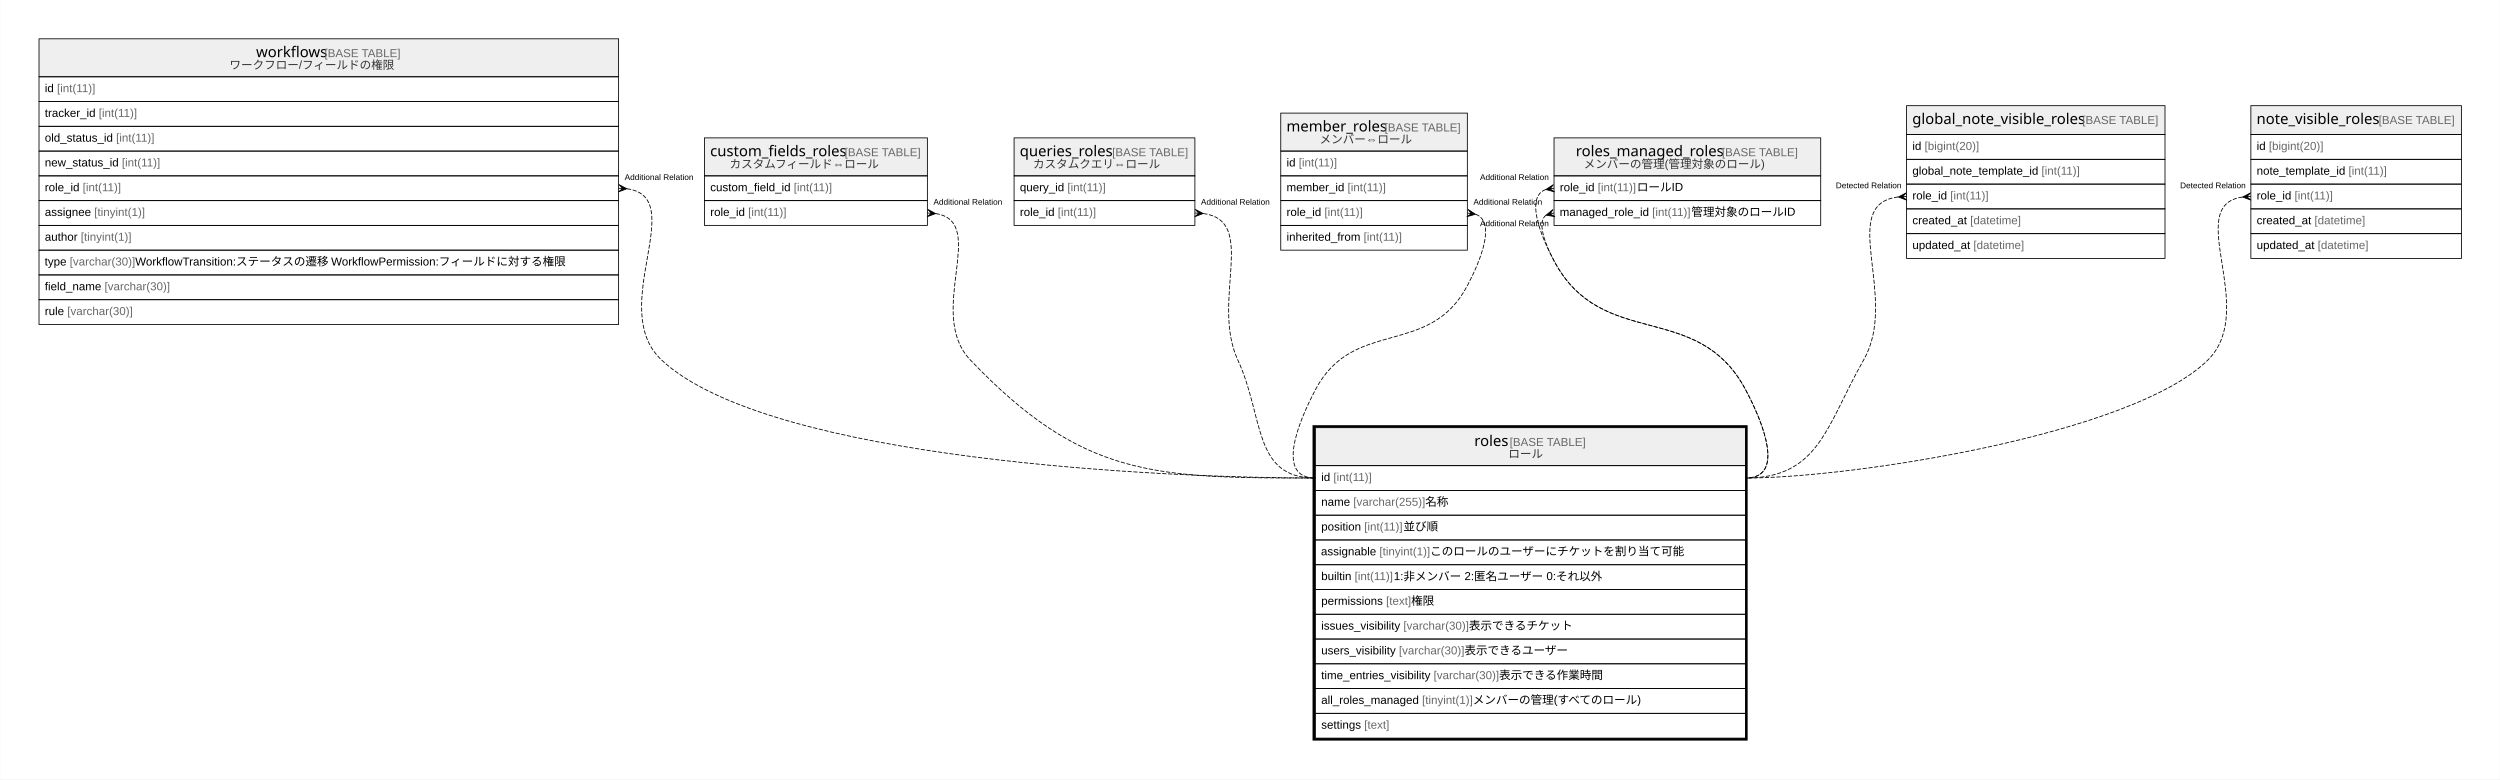
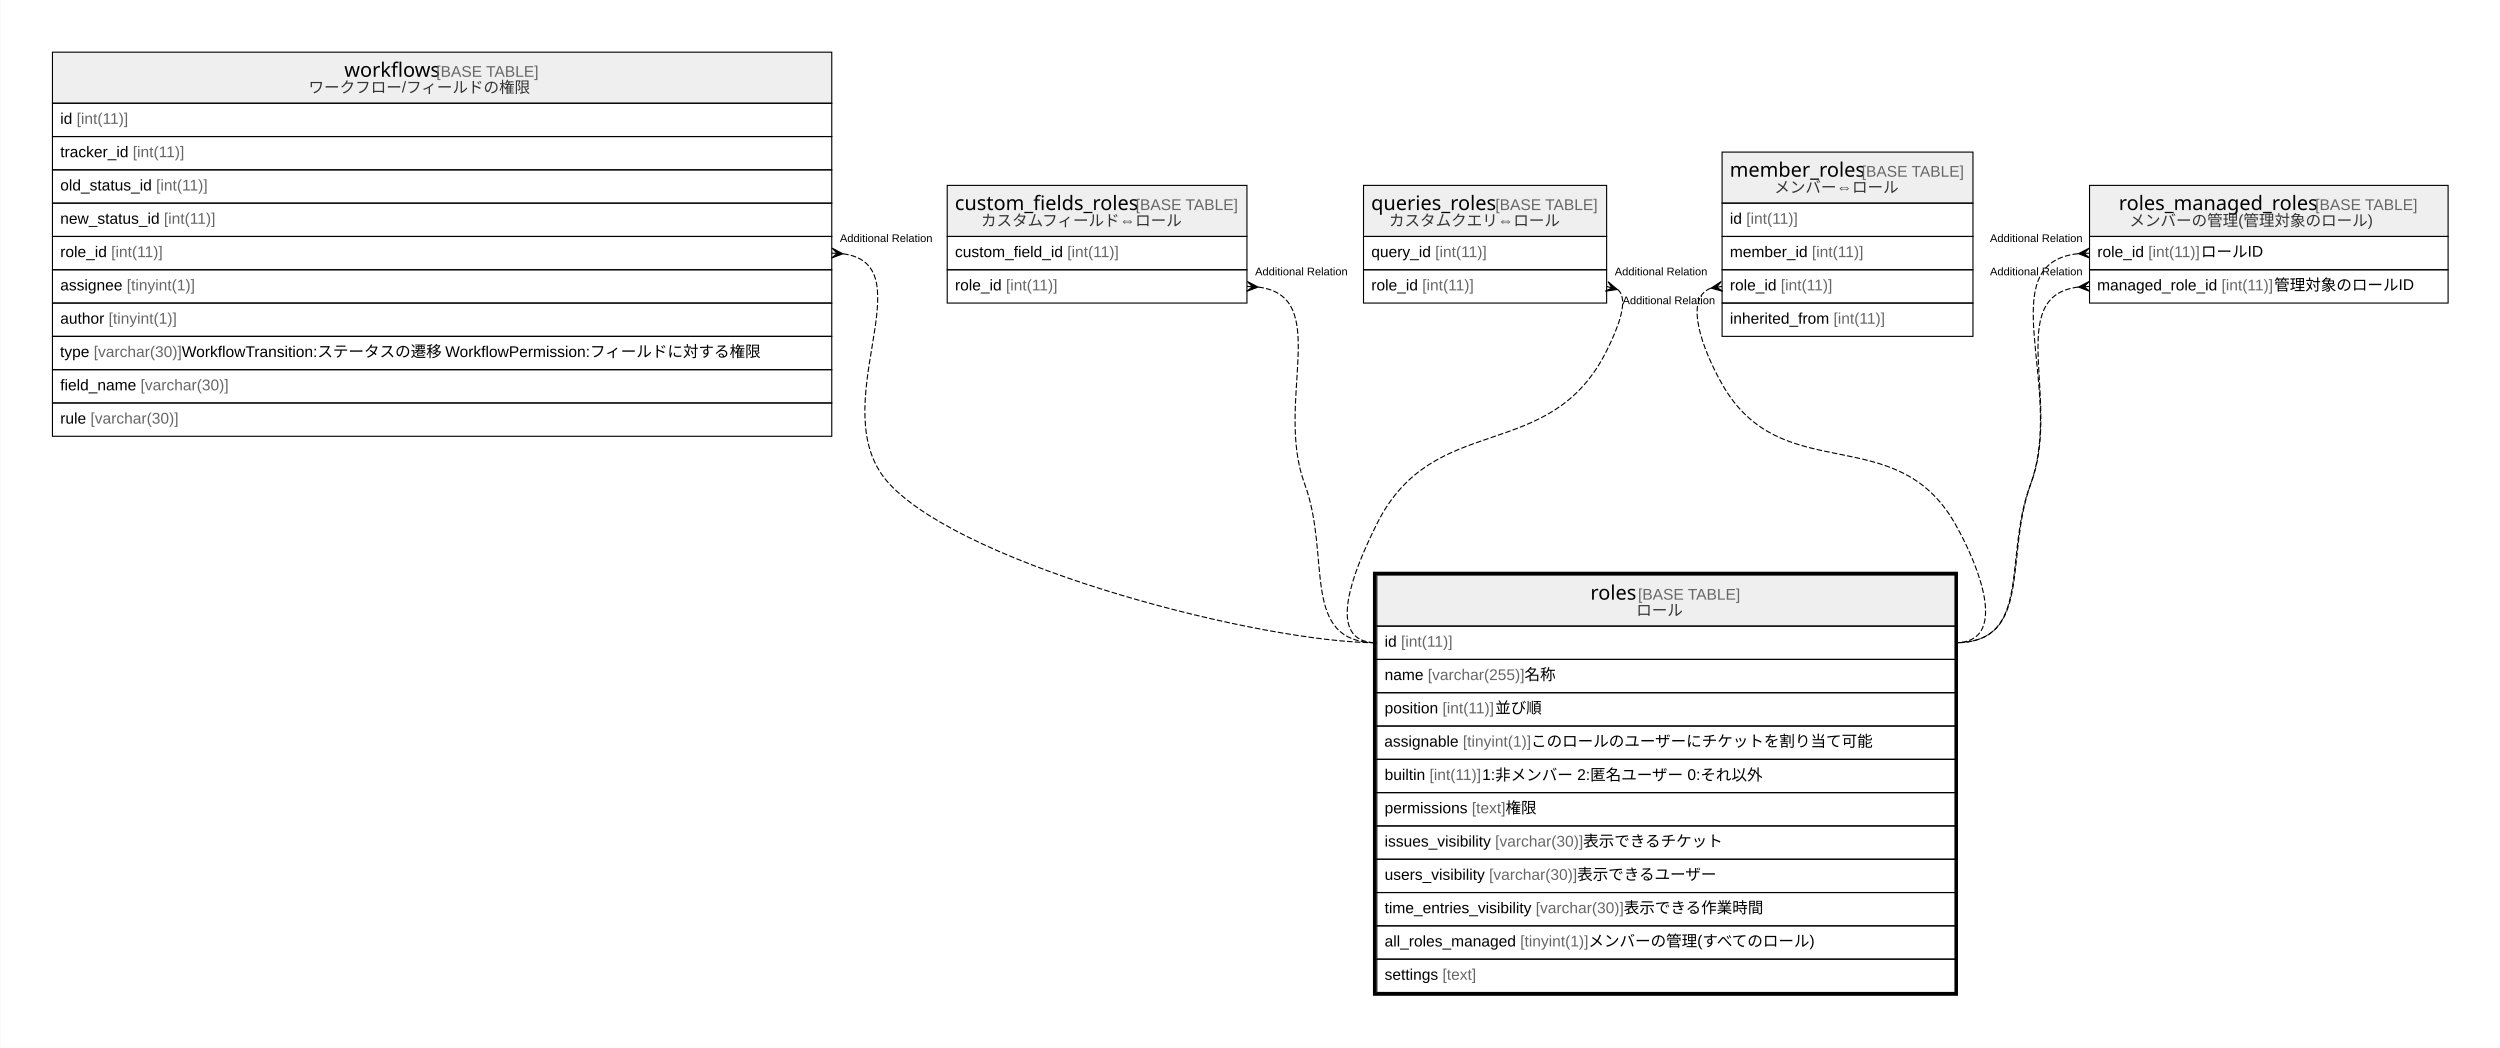
- <svg xmlns="http://www.w3.org/2000/svg" width="3028pt" height="944pt" viewBox="0.00 0.00 3027.50 944.00">
+ <svg xmlns="http://www.w3.org/2000/svg" width="2252pt" height="944pt" viewBox="0.00 0.00 2251.50 944.00">
  <g id="graph0" class="graph" transform="scale(1 1) rotate(0) translate(4 940)">
-     <polygon fill="#ffffff" stroke="transparent" points="-4,4 -4,-940 3023.5,-940 3023.5,4 -4,4" />
+     <polygon fill="#ffffff" stroke="transparent" points="-4,4 -4,-940 2247.5,-940 2247.5,4 -4,4" />
    <g id="node1" class="node">
-       <polygon fill="#efefef" stroke="transparent" points="1589,-376 1589,-422 2110,-422 2110,-376 1589,-376" />
-       <polygon fill="none" stroke="#000000" points="1589,-376 1589,-422 2110,-422 2110,-376 1589,-376" />
-       <text text-anchor="start" x="1781.374" y="-399.8" font-family="Arial Bold" font-size="18.00" fill="#000000">roles</text>
-       <text text-anchor="start" x="1820.372" y="-399.8" font-family="Arial" font-size="14.00" fill="#000000"> </text>
-       <text text-anchor="start" x="1824.263" y="-399.8" font-family="Arial" font-size="14.00" fill="#666666">[BASE TABLE]</text>
-       <text text-anchor="start" x="1822.675" y="-385.4" font-family="Arial" font-size="14.00" fill="#333333">ロール</text>
-       <polygon fill="none" stroke="#000000" points="1589,-346 1589,-376 2110,-376 2110,-346 1589,-346" />
-       <text text-anchor="start" x="1596" y="-357.4" font-family="Arial" font-size="14.00" fill="#000000">id </text>
-       <text text-anchor="start" x="1610.78" y="-357.4" font-family="Arial" font-size="14.00" fill="#666666">[int(11)]</text>
-       <polygon fill="none" stroke="#000000" points="1589,-316 1589,-346 2110,-346 2110,-316 1589,-316" />
-       <text text-anchor="start" x="1596" y="-327.4" font-family="Arial" font-size="14.00" fill="#000000">name </text>
-       <text text-anchor="start" x="1634.899" y="-327.4" font-family="Arial" font-size="14.00" fill="#666666">[varchar(255)]</text>
-       <text text-anchor="start" x="1722.018" y="-327.4" font-family="Arial" font-size="14.00" fill="#000000"> 名称</text>
-       <polygon fill="none" stroke="#000000" points="1589,-286 1589,-316 2110,-316 2110,-286 1589,-286" />
-       <text text-anchor="start" x="1596" y="-297.4" font-family="Arial" font-size="14.00" fill="#000000">position </text>
-       <text text-anchor="start" x="1648.125" y="-297.4" font-family="Arial" font-size="14.00" fill="#666666">[int(11)]</text>
-       <text text-anchor="start" x="1695.572" y="-297.4" font-family="Arial" font-size="14.00" fill="#000000"> 並び順</text>
-       <polygon fill="none" stroke="#000000" points="1589,-256 1589,-286 2110,-286 2110,-256 1589,-256" />
-       <text text-anchor="start" x="1595.693" y="-267.4" font-family="Arial" font-size="14.00" fill="#000000">assignable </text>
-       <text text-anchor="start" x="1666.493" y="-267.4" font-family="Arial" font-size="14.00" fill="#666666">[tinyint(1)]</text>
-       <text text-anchor="start" x="1727.937" y="-267.4" font-family="Arial" font-size="14.00" fill="#000000"> このロールのユーザーにチケットを割り当て可能</text>
-       <polygon fill="none" stroke="#000000" points="1589,-226 1589,-256 2110,-256 2110,-226 1589,-226" />
-       <text text-anchor="start" x="1596" y="-237.4" font-family="Arial" font-size="14.00" fill="#000000">builtin </text>
-       <text text-anchor="start" x="1636.449" y="-237.4" font-family="Arial" font-size="14.00" fill="#666666">[int(11)]</text>
-       <text text-anchor="start" x="1683.896" y="-237.4" font-family="Arial" font-size="14.00" fill="#000000"> 1:非メンバー 2:匿名ユーザー 0:それ以外 </text>
-       <polygon fill="none" stroke="#000000" points="1589,-196 1589,-226 2110,-226 2110,-196 1589,-196" />
-       <text text-anchor="start" x="1596" y="-207.4" font-family="Arial" font-size="14.00" fill="#000000">permissions </text>
-       <text text-anchor="start" x="1674.555" y="-207.4" font-family="Arial" font-size="14.00" fill="#666666">[text]</text>
-       <text text-anchor="start" x="1704.9" y="-207.4" font-family="Arial" font-size="14.00" fill="#000000"> 権限</text>
-       <polygon fill="none" stroke="#000000" points="1589,-166 1589,-196 2110,-196 2110,-166 1589,-166" />
-       <text text-anchor="start" x="1596" y="-177.4" font-family="Arial" font-size="14.00" fill="#000000">issues_visibility </text>
-       <text text-anchor="start" x="1695.551" y="-177.4" font-family="Arial" font-size="14.00" fill="#666666">[varchar(30)]</text>
-       <text text-anchor="start" x="1774.888" y="-177.4" font-family="Arial" font-size="14.00" fill="#000000"> 表示できるチケット</text>
-       <polygon fill="none" stroke="#000000" points="1589,-136 1589,-166 2110,-166 2110,-136 1589,-136" />
-       <text text-anchor="start" x="1596" y="-147.4" font-family="Arial" font-size="14.00" fill="#000000">users_visibility </text>
-       <text text-anchor="start" x="1690.105" y="-147.4" font-family="Arial" font-size="14.00" fill="#666666">[varchar(30)]</text>
-       <text text-anchor="start" x="1769.442" y="-147.4" font-family="Arial" font-size="14.00" fill="#000000"> 表示できるユーザー</text>
-       <polygon fill="none" stroke="#000000" points="1589,-106 1589,-136 2110,-136 2110,-106 1589,-106" />
-       <text text-anchor="start" x="1596" y="-117.4" font-family="Arial" font-size="14.00" fill="#000000">time_entries_visibility </text>
-       <text text-anchor="start" x="1732.108" y="-117.4" font-family="Arial" font-size="14.00" fill="#666666">[varchar(30)]</text>
-       <text text-anchor="start" x="1811.445" y="-117.4" font-family="Arial" font-size="14.00" fill="#000000"> 表示できる作業時間</text>
-       <polygon fill="none" stroke="#000000" points="1589,-76 1589,-106 2110,-106 2110,-76 1589,-76" />
-       <text text-anchor="start" x="1596" y="-87.4" font-family="Arial" font-size="14.00" fill="#000000">all_roles_managed </text>
-       <text text-anchor="start" x="1718.14" y="-87.4" font-family="Arial" font-size="14.00" fill="#666666">[tinyint(1)]</text>
-       <text text-anchor="start" x="1779.585" y="-87.4" font-family="Arial" font-size="14.00" fill="#000000"> メンバーの管理(すべてのロール)</text>
-       <polygon fill="none" stroke="#000000" points="1589,-46 1589,-76 2110,-76 2110,-46 1589,-46" />
-       <text text-anchor="start" x="1596" y="-57.4" font-family="Arial" font-size="14.00" fill="#000000">settings </text>
-       <text text-anchor="start" x="1648.126" y="-57.4" font-family="Arial" font-size="14.00" fill="#666666">[text]</text>
-       <polygon fill="none" stroke="#000000" stroke-width="3" points="1587,-44.5 1587,-423.5 2111,-423.5 2111,-44.5 1587,-44.5" />
+       <polygon fill="#efefef" stroke="transparent" points="1236,-376 1236,-422 1757,-422 1757,-376 1236,-376" />
+       <polygon fill="none" stroke="#000000" points="1236,-376 1236,-422 1757,-422 1757,-376 1236,-376" />
+       <text text-anchor="start" x="1428.374" y="-399.8" font-family="Arial Bold" font-size="18.00" fill="#000000">roles</text>
+       <text text-anchor="start" x="1467.372" y="-399.8" font-family="Arial" font-size="14.00" fill="#000000"> </text>
+       <text text-anchor="start" x="1471.263" y="-399.8" font-family="Arial" font-size="14.00" fill="#666666">[BASE TABLE]</text>
+       <text text-anchor="start" x="1469.675" y="-385.4" font-family="Arial" font-size="14.00" fill="#333333">ロール</text>
+       <polygon fill="none" stroke="#000000" points="1236,-346 1236,-376 1757,-376 1757,-346 1236,-346" />
+       <text text-anchor="start" x="1243" y="-357.4" font-family="Arial" font-size="14.00" fill="#000000">id </text>
+       <text text-anchor="start" x="1257.78" y="-357.4" font-family="Arial" font-size="14.00" fill="#666666">[int(11)]</text>
+       <polygon fill="none" stroke="#000000" points="1236,-316 1236,-346 1757,-346 1757,-316 1236,-316" />
+       <text text-anchor="start" x="1243" y="-327.4" font-family="Arial" font-size="14.00" fill="#000000">name </text>
+       <text text-anchor="start" x="1281.899" y="-327.4" font-family="Arial" font-size="14.00" fill="#666666">[varchar(255)]</text>
+       <text text-anchor="start" x="1369.018" y="-327.4" font-family="Arial" font-size="14.00" fill="#000000"> 名称</text>
+       <polygon fill="none" stroke="#000000" points="1236,-286 1236,-316 1757,-316 1757,-286 1236,-286" />
+       <text text-anchor="start" x="1243" y="-297.4" font-family="Arial" font-size="14.00" fill="#000000">position </text>
+       <text text-anchor="start" x="1295.125" y="-297.4" font-family="Arial" font-size="14.00" fill="#666666">[int(11)]</text>
+       <text text-anchor="start" x="1342.572" y="-297.4" font-family="Arial" font-size="14.00" fill="#000000"> 並び順</text>
+       <polygon fill="none" stroke="#000000" points="1236,-256 1236,-286 1757,-286 1757,-256 1236,-256" />
+       <text text-anchor="start" x="1242.693" y="-267.4" font-family="Arial" font-size="14.00" fill="#000000">assignable </text>
+       <text text-anchor="start" x="1313.493" y="-267.4" font-family="Arial" font-size="14.00" fill="#666666">[tinyint(1)]</text>
+       <text text-anchor="start" x="1374.937" y="-267.4" font-family="Arial" font-size="14.00" fill="#000000"> このロールのユーザーにチケットを割り当て可能</text>
+       <polygon fill="none" stroke="#000000" points="1236,-226 1236,-256 1757,-256 1757,-226 1236,-226" />
+       <text text-anchor="start" x="1243" y="-237.4" font-family="Arial" font-size="14.00" fill="#000000">builtin </text>
+       <text text-anchor="start" x="1283.449" y="-237.4" font-family="Arial" font-size="14.00" fill="#666666">[int(11)]</text>
+       <text text-anchor="start" x="1330.896" y="-237.4" font-family="Arial" font-size="14.00" fill="#000000"> 1:非メンバー 2:匿名ユーザー 0:それ以外 </text>
+       <polygon fill="none" stroke="#000000" points="1236,-196 1236,-226 1757,-226 1757,-196 1236,-196" />
+       <text text-anchor="start" x="1243" y="-207.4" font-family="Arial" font-size="14.00" fill="#000000">permissions </text>
+       <text text-anchor="start" x="1321.555" y="-207.4" font-family="Arial" font-size="14.00" fill="#666666">[text]</text>
+       <text text-anchor="start" x="1351.9" y="-207.4" font-family="Arial" font-size="14.00" fill="#000000"> 権限</text>
+       <polygon fill="none" stroke="#000000" points="1236,-166 1236,-196 1757,-196 1757,-166 1236,-166" />
+       <text text-anchor="start" x="1243" y="-177.4" font-family="Arial" font-size="14.00" fill="#000000">issues_visibility </text>
+       <text text-anchor="start" x="1342.551" y="-177.4" font-family="Arial" font-size="14.00" fill="#666666">[varchar(30)]</text>
+       <text text-anchor="start" x="1421.888" y="-177.4" font-family="Arial" font-size="14.00" fill="#000000"> 表示できるチケット</text>
+       <polygon fill="none" stroke="#000000" points="1236,-136 1236,-166 1757,-166 1757,-136 1236,-136" />
+       <text text-anchor="start" x="1243" y="-147.4" font-family="Arial" font-size="14.00" fill="#000000">users_visibility </text>
+       <text text-anchor="start" x="1337.105" y="-147.4" font-family="Arial" font-size="14.00" fill="#666666">[varchar(30)]</text>
+       <text text-anchor="start" x="1416.442" y="-147.4" font-family="Arial" font-size="14.00" fill="#000000"> 表示できるユーザー</text>
+       <polygon fill="none" stroke="#000000" points="1236,-106 1236,-136 1757,-136 1757,-106 1236,-106" />
+       <text text-anchor="start" x="1243" y="-117.4" font-family="Arial" font-size="14.00" fill="#000000">time_entries_visibility </text>
+       <text text-anchor="start" x="1379.108" y="-117.4" font-family="Arial" font-size="14.00" fill="#666666">[varchar(30)]</text>
+       <text text-anchor="start" x="1458.445" y="-117.4" font-family="Arial" font-size="14.00" fill="#000000"> 表示できる作業時間</text>
+       <polygon fill="none" stroke="#000000" points="1236,-76 1236,-106 1757,-106 1757,-76 1236,-76" />
+       <text text-anchor="start" x="1243" y="-87.4" font-family="Arial" font-size="14.00" fill="#000000">all_roles_managed </text>
+       <text text-anchor="start" x="1365.14" y="-87.4" font-family="Arial" font-size="14.00" fill="#666666">[tinyint(1)]</text>
+       <text text-anchor="start" x="1426.585" y="-87.4" font-family="Arial" font-size="14.00" fill="#000000"> メンバーの管理(すべてのロール)</text>
+       <polygon fill="none" stroke="#000000" points="1236,-46 1236,-76 1757,-76 1757,-46 1236,-46" />
+       <text text-anchor="start" x="1243" y="-57.4" font-family="Arial" font-size="14.00" fill="#000000">settings </text>
+       <text text-anchor="start" x="1295.126" y="-57.4" font-family="Arial" font-size="14.00" fill="#666666">[text]</text>
+       <polygon fill="none" stroke="#000000" stroke-width="3" points="1234,-44.5 1234,-423.5 1758,-423.5 1758,-44.5 1234,-44.5" />
    </g>
    <g id="node2" class="node">
      <polygon fill="#efefef" stroke="transparent" points="43,-847 43,-893 745,-893 745,-847 43,-847" />
      <polygon fill="none" stroke="#000000" points="43,-847 43,-893 745,-893 745,-847 43,-847" />
      <text text-anchor="start" x="305.878" y="-870.8" font-family="Arial Bold" font-size="18.00" fill="#000000">workflows</text>
      <text text-anchor="start" x="384.868" y="-870.8" font-family="Arial" font-size="14.00" fill="#000000"> </text>
      <text text-anchor="start" x="388.758" y="-870.8" font-family="Arial" font-size="14.00" fill="#666666">[BASE TABLE]</text>
      <text text-anchor="start" x="273.682" y="-856.4" font-family="Arial" font-size="14.00" fill="#333333">ワークフロー/フィールドの権限</text>
      <polygon fill="none" stroke="#000000" points="43,-817 43,-847 745,-847 745,-817 43,-817" />
      <text text-anchor="start" x="50" y="-828.4" font-family="Arial" font-size="14.00" fill="#000000">id </text>
      <text text-anchor="start" x="64.78" y="-828.4" font-family="Arial" font-size="14.00" fill="#666666">[int(11)]</text>
      <polygon fill="none" stroke="#000000" points="43,-787 43,-817 745,-817 745,-787 43,-787" />
      <text text-anchor="start" x="50" y="-798.4" font-family="Arial" font-size="14.00" fill="#000000">tracker_id </text>
      <text text-anchor="start" x="115.339" y="-798.4" font-family="Arial" font-size="14.00" fill="#666666">[int(11)]</text>
      <polygon fill="none" stroke="#000000" points="43,-757 43,-787 745,-787 745,-757 43,-757" />
      <text text-anchor="start" x="50" y="-768.4" font-family="Arial" font-size="14.00" fill="#000000">old_status_id </text>
      <text text-anchor="start" x="136.363" y="-768.4" font-family="Arial" font-size="14.00" fill="#666666">[int(11)]</text>
      <polygon fill="none" stroke="#000000" points="43,-727 43,-757 745,-757 745,-727 43,-727" />
      <text text-anchor="start" x="50" y="-738.4" font-family="Arial" font-size="14.00" fill="#000000">new_status_id </text>
      <text text-anchor="start" x="143.363" y="-738.4" font-family="Arial" font-size="14.00" fill="#666666">[int(11)]</text>
      <polygon fill="none" stroke="#000000" points="43,-697 43,-727 745,-727 745,-697 43,-697" />
      <text text-anchor="start" x="50" y="-708.4" font-family="Arial" font-size="14.00" fill="#000000">role_id </text>
      <text text-anchor="start" x="95.895" y="-708.4" font-family="Arial" font-size="14.00" fill="#666666">[int(11)]</text>
      <polygon fill="none" stroke="#000000" points="43,-667 43,-697 745,-697 745,-667 43,-667" />
      <text text-anchor="start" x="50" y="-678.4" font-family="Arial" font-size="14.00" fill="#000000">assignee </text>
      <text text-anchor="start" x="109.91" y="-678.4" font-family="Arial" font-size="14.00" fill="#666666">[tinyint(1)]</text>
      <polygon fill="none" stroke="#000000" points="43,-637 43,-667 745,-667 745,-637 43,-637" />
      <text text-anchor="start" x="50" y="-648.4" font-family="Arial" font-size="14.00" fill="#000000">author </text>
      <text text-anchor="start" x="93.572" y="-648.4" font-family="Arial" font-size="14.00" fill="#666666">[tinyint(1)]</text>
      <polygon fill="none" stroke="#000000" points="43,-607 43,-637 745,-637 745,-607 43,-607" />
      <text text-anchor="start" x="49.821" y="-618.4" font-family="Arial" font-size="14.00" fill="#000000">type </text>
      <text text-anchor="start" x="80.167" y="-618.4" font-family="Arial" font-size="14.00" fill="#666666">[varchar(30)]</text>
      <text text-anchor="start" x="159.504" y="-618.4" font-family="Arial" font-size="14.00" fill="#000000"> WorkflowTransition:ステータスの遷移 WorkflowPermission:フィールドに対する権限  </text>
      <polygon fill="none" stroke="#000000" points="43,-577 43,-607 745,-607 745,-577 43,-577" />
      <text text-anchor="start" x="50" y="-588.4" font-family="Arial" font-size="14.00" fill="#000000">field_name </text>
      <text text-anchor="start" x="122.351" y="-588.4" font-family="Arial" font-size="14.00" fill="#666666">[varchar(30)]</text>
      <polygon fill="none" stroke="#000000" points="43,-547 43,-577 745,-577 745,-547 43,-547" />
      <text text-anchor="start" x="50" y="-558.4" font-family="Arial" font-size="14.00" fill="#000000">rule </text>
      <text text-anchor="start" x="77.223" y="-558.4" font-family="Arial" font-size="14.00" fill="#666666">[varchar(30)]</text>
    </g>
    <g id="edge1" class="edge">
-       <path fill="none" stroke="#000000" stroke-dasharray="5,2" d="M755.237,-711.359C831.75,-700.955 730.14,-566.565 797,-504 927.588,-381.801 1410.154,-361 1589,-361" />
-       <polygon fill="#000000" stroke="#000000" points="754.981,-711.375 744.719,-707.509 749.99,-711.688 745,-712 745,-712 745,-712 749.99,-711.688 745.281,-716.491 754.981,-711.375 754.981,-711.375" />
+       <path fill="none" stroke="#000000" stroke-dasharray="5,2" d="M755.257,-711.379C832.095,-701.299 734.555,-570.971 797,-504 866.969,-428.959 1133.399,-361 1236,-361" />
+       <polygon fill="#000000" stroke="#000000" points="754.982,-711.396 744.728,-707.508 749.991,-711.698 745,-712 745,-712 745,-712 749.991,-711.698 745.272,-716.492 754.982,-711.396 754.982,-711.396" />
      <text text-anchor="start" x="752.324" y="-722" font-family="Arial" font-size="10.00" fill="#000000">Additional Relation</text>
    </g>
    <g id="node3" class="node">
      <polygon fill="#efefef" stroke="transparent" points="849,-727 849,-773 1119,-773 1119,-727 849,-727" />
      <polygon fill="none" stroke="#000000" points="849,-727 849,-773 1119,-773 1119,-727 849,-727" />
      <text text-anchor="start" x="855.863" y="-750.8" font-family="Arial Bold" font-size="18.00" fill="#000000">custom_fields_roles</text>
      <text text-anchor="start" x="1014.884" y="-750.8" font-family="Arial" font-size="14.00" fill="#000000"> </text>
      <text text-anchor="start" x="1018.774" y="-750.8" font-family="Arial" font-size="14.00" fill="#666666">[BASE TABLE]</text>
      <text text-anchor="start" x="879.411" y="-736.4" font-family="Arial" font-size="14.00" fill="#333333">カスタムフィールド⇔ロール</text>
      <polygon fill="none" stroke="#000000" points="849,-697 849,-727 1119,-727 1119,-697 849,-697" />
      <text text-anchor="start" x="856" y="-708.4" font-family="Arial" font-size="14.00" fill="#000000">custom_field_id </text>
      <text text-anchor="start" x="957.13" y="-708.4" font-family="Arial" font-size="14.00" fill="#666666">[int(11)]</text>
      <polygon fill="none" stroke="#000000" points="849,-667 849,-697 1119,-697 1119,-667 849,-667" />
      <text text-anchor="start" x="856" y="-678.4" font-family="Arial" font-size="14.00" fill="#000000">role_id </text>
      <text text-anchor="start" x="901.895" y="-678.4" font-family="Arial" font-size="14.00" fill="#666666">[int(11)]</text>
    </g>
    <g id="edge2" class="edge">
-       <path fill="none" stroke="#000000" stroke-dasharray="5,2" d="M1129.108,-681.299C1193.86,-671.48 1116.618,-560.909 1171,-504 1306.652,-362.045 1392.652,-361 1589,-361" />
-       <polygon fill="#000000" stroke="#000000" points="1128.976,-681.308 1118.689,-677.511 1123.988,-681.654 1119,-682 1119,-682 1119,-682 1123.988,-681.654 1119.311,-686.489 1128.976,-681.308 1128.976,-681.308" />
+       <path fill="none" stroke="#000000" stroke-dasharray="5,2" d="M1129.271,-681.401C1196.285,-672.997 1143.608,-577.796 1171,-504 1195.294,-438.55 1166.187,-361 1236,-361" />
+       <polygon fill="#000000" stroke="#000000" points="1128.983,-681.418 1118.738,-677.508 1123.992,-681.709 1119,-682 1119,-682 1119,-682 1123.992,-681.709 1119.262,-686.492 1128.983,-681.418 1128.983,-681.418" />
      <text text-anchor="start" x="1126.324" y="-692" font-family="Arial" font-size="10.00" fill="#000000">Additional Relation</text>
    </g>
    <g id="node4" class="node">
      <polygon fill="#efefef" stroke="transparent" points="1224,-727 1224,-773 1443,-773 1443,-727 1224,-727" />
      <polygon fill="none" stroke="#000000" points="1224,-727 1224,-773 1443,-773 1443,-727 1224,-727" />
      <text text-anchor="start" x="1230.865" y="-750.8" font-family="Arial Bold" font-size="18.00" fill="#000000">queries_roles</text>
      <text text-anchor="start" x="1338.881" y="-750.8" font-family="Arial" font-size="14.00" fill="#000000"> </text>
      <text text-anchor="start" x="1342.772" y="-750.8" font-family="Arial" font-size="14.00" fill="#666666">[BASE TABLE]</text>
      <text text-anchor="start" x="1246.932" y="-736.4" font-family="Arial" font-size="14.00" fill="#333333">カスタムクエリ⇔ロール</text>
      <polygon fill="none" stroke="#000000" points="1224,-697 1224,-727 1443,-727 1443,-697 1224,-697" />
      <text text-anchor="start" x="1231" y="-708.4" font-family="Arial" font-size="14.00" fill="#000000">query_id </text>
      <text text-anchor="start" x="1288.571" y="-708.4" font-family="Arial" font-size="14.00" fill="#666666">[int(11)]</text>
      <polygon fill="none" stroke="#000000" points="1224,-667 1224,-697 1443,-697 1443,-667 1224,-667" />
      <text text-anchor="start" x="1231" y="-678.4" font-family="Arial" font-size="14.00" fill="#000000">role_id </text>
      <text text-anchor="start" x="1276.895" y="-678.4" font-family="Arial" font-size="14.00" fill="#666666">[int(11)]</text>
    </g>
    <g id="edge3" class="edge">
-       <path fill="none" stroke="#000000" stroke-dasharray="5,2" d="M1453.237,-681.387C1519.78,-672.787 1461.98,-575.455 1495,-504 1526.905,-434.958 1512.943,-361 1589,-361" />
-       <polygon fill="#000000" stroke="#000000" points="1452.982,-681.402 1442.731,-677.508 1447.991,-681.701 1443,-682 1443,-682 1443,-682 1447.991,-681.701 1443.269,-686.492 1452.982,-681.402 1452.982,-681.402" />
+       <path fill="none" stroke="#000000" stroke-dasharray="5,2" d="M1452.959,-679.142C1463.952,-670.343 1452.525,-643.105 1443,-624 1391.6,-520.902 1287.4,-571.098 1236,-468 1214.782,-425.44 1188.444,-361 1236,-361" />
+       <polygon fill="#000000" stroke="#000000" points="1452.612,-679.242 1441.759,-677.675 1447.806,-680.621 1443,-682 1443,-682 1443,-682 1447.806,-680.621 1444.241,-686.325 1452.612,-679.242 1452.612,-679.242" />
      <text text-anchor="start" x="1450.324" y="-692" font-family="Arial" font-size="10.00" fill="#000000">Additional Relation</text>
    </g>
    <g id="node5" class="node">
      <polygon fill="#efefef" stroke="transparent" points="1547,-757 1547,-803 1773,-803 1773,-757 1547,-757" />
      <polygon fill="none" stroke="#000000" points="1547,-757 1547,-803 1773,-803 1773,-757 1547,-757" />
      <text text-anchor="start" x="1553.873" y="-780.8" font-family="Arial Bold" font-size="18.00" fill="#000000">member_roles</text>
      <text text-anchor="start" x="1668.873" y="-780.8" font-family="Arial" font-size="14.00" fill="#000000"> </text>
      <text text-anchor="start" x="1672.764" y="-780.8" font-family="Arial" font-size="14.00" fill="#666666">[BASE TABLE]</text>
      <text text-anchor="start" x="1594.033" y="-766.4" font-family="Arial" font-size="14.00" fill="#333333">メンバー⇔ロール</text>
      <polygon fill="none" stroke="#000000" points="1547,-727 1547,-757 1773,-757 1773,-727 1547,-727" />
      <text text-anchor="start" x="1554" y="-738.4" font-family="Arial" font-size="14.00" fill="#000000">id </text>
      <text text-anchor="start" x="1568.78" y="-738.4" font-family="Arial" font-size="14.00" fill="#666666">[int(11)]</text>
      <polygon fill="none" stroke="#000000" points="1547,-697 1547,-727 1773,-727 1773,-697 1547,-697" />
      <text text-anchor="start" x="1554" y="-708.4" font-family="Arial" font-size="14.00" fill="#000000">member_id </text>
      <text text-anchor="start" x="1627.892" y="-708.4" font-family="Arial" font-size="14.00" fill="#666666">[int(11)]</text>
      <polygon fill="none" stroke="#000000" points="1547,-667 1547,-697 1773,-697 1773,-667 1547,-667" />
      <text text-anchor="start" x="1554" y="-678.4" font-family="Arial" font-size="14.00" fill="#000000">role_id </text>
      <text text-anchor="start" x="1599.895" y="-678.4" font-family="Arial" font-size="14.00" fill="#666666">[int(11)]</text>
      <polygon fill="none" stroke="#000000" points="1547,-637 1547,-667 1773,-667 1773,-637 1547,-637" />
      <text text-anchor="start" x="1554" y="-648.4" font-family="Arial" font-size="14.00" fill="#000000">inherited_from </text>
      <text text-anchor="start" x="1647.345" y="-648.4" font-family="Arial" font-size="14.00" fill="#666666">[int(11)]</text>
    </g>
    <g id="edge4" class="edge">
-       <path fill="none" stroke="#000000" stroke-dasharray="5,2" d="M1783.126,-680.423C1807.899,-671.347 1789.388,-625.084 1773,-594 1726.776,-506.325 1635.224,-555.676 1589,-468 1566.822,-425.933 1541.444,-361 1589,-361" />
-       <polygon fill="#000000" stroke="#000000" points="1782.881,-680.461 1772.307,-677.554 1777.94,-681.231 1773,-682 1773,-682 1773,-682 1777.94,-681.231 1773.693,-686.446 1782.881,-680.461 1782.881,-680.461" />
-       <text text-anchor="start" x="1780.324" y="-692" font-family="Arial" font-size="10.00" fill="#000000">Additional Relation</text>
+       <path fill="none" stroke="#000000" stroke-dasharray="5,2" d="M1536.845,-680.408C1511.913,-671.244 1529.687,-624.578 1547,-594 1600.628,-499.284 1703.372,-562.716 1757,-468 1780.431,-426.617 1804.556,-361 1757,-361" />
+       <polygon fill="#000000" stroke="#000000" points="1537.121,-680.451 1546.303,-686.446 1542.06,-681.225 1547,-682 1547,-682 1547,-682 1542.06,-681.225 1547.697,-677.554 1537.121,-680.451 1537.121,-680.451" />
+       <text text-anchor="start" x="1457.324" y="-666" font-family="Arial" font-size="10.00" fill="#000000">Additional Relation</text>
    </g>
    <g id="node6" class="node">
      <polygon fill="#efefef" stroke="transparent" points="1878,-727 1878,-773 2201,-773 2201,-727 1878,-727" />
      <polygon fill="none" stroke="#000000" points="1878,-727 1878,-773 2201,-773 2201,-727 1878,-727" />
      <text text-anchor="start" x="1904.353" y="-750.8" font-family="Arial Bold" font-size="18.00" fill="#000000">roles_managed_roles</text>
      <text text-anchor="start" x="2077.393" y="-750.8" font-family="Arial" font-size="14.00" fill="#000000"> </text>
      <text text-anchor="start" x="2081.283" y="-750.8" font-family="Arial" font-size="14.00" fill="#666666">[BASE TABLE]</text>
      <text text-anchor="start" x="1913.913" y="-736.4" font-family="Arial" font-size="14.00" fill="#333333">メンバーの管理(管理対象のロール)</text>
      <polygon fill="none" stroke="#000000" points="1878,-697 1878,-727 2201,-727 2201,-697 1878,-697" />
      <text text-anchor="start" x="1885" y="-708.4" font-family="Arial" font-size="14.00" fill="#000000">role_id </text>
      <text text-anchor="start" x="1930.895" y="-708.4" font-family="Arial" font-size="14.00" fill="#666666">[int(11)]</text>
      <text text-anchor="start" x="1978.342" y="-708.4" font-family="Arial" font-size="14.00" fill="#000000"> ロールID</text>
      <polygon fill="none" stroke="#000000" points="1878,-667 1878,-697 2201,-697 2201,-667 1878,-667" />
      <text text-anchor="start" x="1884.841" y="-678.4" font-family="Arial" font-size="14.00" fill="#000000">managed_role_id </text>
      <text text-anchor="start" x="1996.874" y="-678.4" font-family="Arial" font-size="14.00" fill="#666666">[int(11)]</text>
      <text text-anchor="start" x="2044.322" y="-678.4" font-family="Arial" font-size="14.00" fill="#000000"> 管理対象のロールID</text>
    </g>
    <g id="edge5" class="edge">
-       <path fill="none" stroke="#000000" stroke-dasharray="5,2" d="M1867.87,-710.421C1843.074,-701.332 1861.481,-655.014 1878,-624 1936.413,-514.332 2051.587,-577.668 2110,-468 2132.356,-426.027 2157.556,-361 2110,-361" />
-       <polygon fill="#000000" stroke="#000000" points="1868.119,-710.46 1877.307,-716.446 1873.06,-711.23 1878,-712 1878,-712 1878,-712 1873.06,-711.23 1878.693,-707.554 1868.119,-710.46 1868.119,-710.46" />
+       <path fill="none" stroke="#000000" stroke-dasharray="5,2" d="M1867.583,-711.467C1788.283,-702.803 1856.149,-590.218 1825,-504 1801.088,-437.812 1827.375,-361 1757,-361" />
+       <polygon fill="#000000" stroke="#000000" points="1868.013,-711.489 1877.77,-716.494 1873.006,-711.745 1878,-712 1878,-712 1878,-712 1873.006,-711.745 1878.23,-707.506 1868.013,-711.489 1868.013,-711.489" />
      <text text-anchor="start" x="1788.324" y="-722" font-family="Arial" font-size="10.00" fill="#000000">Additional Relation</text>
    </g>
    <g id="edge6" class="edge">
-       <path fill="none" stroke="#000000" stroke-dasharray="5,2" d="M1868.316,-679.365C1856.663,-670.77 1867.87,-643.019 1878,-624 1936.413,-514.332 2051.587,-577.668 2110,-468 2132.356,-426.027 2157.556,-361 2110,-361" />
-       <polygon fill="#000000" stroke="#000000" points="1868.351,-679.374 1876.818,-686.342 1873.176,-680.687 1878,-682 1878,-682 1878,-682 1873.176,-680.687 1879.182,-677.658 1868.351,-679.374 1868.351,-679.374" />
-       <text text-anchor="start" x="1788.324" y="-666" font-family="Arial" font-size="10.00" fill="#000000">Additional Relation</text>
-     </g>
-     <g id="node7" class="node">
-       <polygon fill="#efefef" stroke="transparent" points="2305,-777 2305,-812 2618,-812 2618,-777 2305,-777" />
-       <polygon fill="none" stroke="#000000" points="2305,-777 2305,-812 2618,-812 2618,-777 2305,-777" />
-       <text text-anchor="start" x="2311.85" y="-789.8" font-family="Arial Bold" font-size="18.00" fill="#000000">global_note_visible_roles</text>
-       <text text-anchor="start" x="2513.896" y="-789.8" font-family="Arial" font-size="14.00" fill="#000000"> </text>
-       <text text-anchor="start" x="2517.787" y="-789.8" font-family="Arial" font-size="14.00" fill="#666666">[BASE TABLE]</text>
-       <polygon fill="none" stroke="#000000" points="2305,-747 2305,-777 2618,-777 2618,-747 2305,-747" />
-       <text text-anchor="start" x="2312" y="-758.4" font-family="Arial" font-size="14.00" fill="#000000">id </text>
-       <text text-anchor="start" x="2326.78" y="-758.4" font-family="Arial" font-size="14.00" fill="#666666">[bigint(20)]</text>
-       <polygon fill="none" stroke="#000000" points="2305,-717 2305,-747 2618,-747 2618,-717 2305,-717" />
-       <text text-anchor="start" x="2312" y="-728.4" font-family="Arial" font-size="14.00" fill="#000000">global_note_template_id </text>
-       <text text-anchor="start" x="2468.388" y="-728.4" font-family="Arial" font-size="14.00" fill="#666666">[int(11)]</text>
-       <polygon fill="none" stroke="#000000" points="2305,-687 2305,-717 2618,-717 2618,-687 2305,-687" />
-       <text text-anchor="start" x="2312" y="-698.4" font-family="Arial" font-size="14.00" fill="#000000">role_id </text>
-       <text text-anchor="start" x="2357.895" y="-698.4" font-family="Arial" font-size="14.00" fill="#666666">[int(11)]</text>
-       <polygon fill="none" stroke="#000000" points="2305,-657 2305,-687 2618,-687 2618,-657 2305,-657" />
-       <text text-anchor="start" x="2312" y="-668.4" font-family="Arial" font-size="14.00" fill="#000000">created_at </text>
-       <text text-anchor="start" x="2382.028" y="-668.4" font-family="Arial" font-size="14.00" fill="#666666">[datetime]</text>
-       <polygon fill="none" stroke="#000000" points="2305,-627 2305,-657 2618,-657 2618,-627 2305,-627" />
-       <text text-anchor="start" x="2312" y="-638.4" font-family="Arial" font-size="14.00" fill="#000000">updated_at </text>
-       <text text-anchor="start" x="2385.933" y="-638.4" font-family="Arial" font-size="14.00" fill="#666666">[datetime]</text>
-     </g>
-     <g id="edge7" class="edge">
-       <path fill="none" stroke="#000000" stroke-dasharray="5,2" d="M2294.668,-701.41C2220.711,-692.298 2296.438,-579.671 2253,-504 2208.253,-426.049 2199.881,-361 2110,-361" />
-       <polygon fill="#000000" stroke="#000000" points="2295.016,-701.43 2304.743,-706.493 2300.008,-701.715 2305,-702 2305,-702 2305,-702 2300.008,-701.715 2305.257,-697.507 2295.016,-701.43 2295.016,-701.43" />
-       <text text-anchor="start" x="2219.268" y="-712" font-family="Arial" font-size="10.00" fill="#000000">Detected Relation</text>
-     </g>
-     <g id="node8" class="node">
-       <polygon fill="#efefef" stroke="transparent" points="2722,-777 2722,-812 2977,-812 2977,-777 2722,-777" />
-       <polygon fill="none" stroke="#000000" points="2722,-777 2722,-812 2977,-812 2977,-777 2722,-777" />
-       <text text-anchor="start" x="2728.86" y="-789.8" font-family="Arial Bold" font-size="18.00" fill="#000000">note_visible_roles</text>
-       <text text-anchor="start" x="2872.887" y="-789.8" font-family="Arial" font-size="14.00" fill="#000000"> </text>
-       <text text-anchor="start" x="2876.777" y="-789.8" font-family="Arial" font-size="14.00" fill="#666666">[BASE TABLE]</text>
-       <polygon fill="none" stroke="#000000" points="2722,-747 2722,-777 2977,-777 2977,-747 2722,-747" />
-       <text text-anchor="start" x="2729" y="-758.4" font-family="Arial" font-size="14.00" fill="#000000">id </text>
-       <text text-anchor="start" x="2743.78" y="-758.4" font-family="Arial" font-size="14.00" fill="#666666">[bigint(20)]</text>
-       <polygon fill="none" stroke="#000000" points="2722,-717 2722,-747 2977,-747 2977,-717 2722,-717" />
-       <text text-anchor="start" x="2729" y="-728.4" font-family="Arial" font-size="14.00" fill="#000000">note_template_id </text>
-       <text text-anchor="start" x="2840.262" y="-728.4" font-family="Arial" font-size="14.00" fill="#666666">[int(11)]</text>
-       <polygon fill="none" stroke="#000000" points="2722,-687 2722,-717 2977,-717 2977,-687 2722,-687" />
-       <text text-anchor="start" x="2729" y="-698.4" font-family="Arial" font-size="14.00" fill="#000000">role_id </text>
-       <text text-anchor="start" x="2774.895" y="-698.4" font-family="Arial" font-size="14.00" fill="#666666">[int(11)]</text>
-       <polygon fill="none" stroke="#000000" points="2722,-657 2722,-687 2977,-687 2977,-657 2722,-657" />
-       <text text-anchor="start" x="2729" y="-668.4" font-family="Arial" font-size="14.00" fill="#000000">created_at </text>
-       <text text-anchor="start" x="2799.028" y="-668.4" font-family="Arial" font-size="14.00" fill="#666666">[datetime]</text>
-       <polygon fill="none" stroke="#000000" points="2722,-627 2722,-657 2977,-657 2977,-627 2722,-627" />
-       <text text-anchor="start" x="2729" y="-638.4" font-family="Arial" font-size="14.00" fill="#000000">updated_at </text>
-       <text text-anchor="start" x="2802.933" y="-638.4" font-family="Arial" font-size="14.00" fill="#666666">[datetime]</text>
-     </g>
-     <g id="edge8" class="edge">
-       <path fill="none" stroke="#000000" stroke-dasharray="5,2" d="M2711.761,-701.338C2639.226,-691.135 2731.907,-565.486 2670,-504 2578.872,-413.491 2238.438,-361 2110,-361" />
-       <polygon fill="#000000" stroke="#000000" points="2712.021,-701.355 2721.71,-706.491 2717.01,-701.678 2722,-702 2722,-702 2722,-702 2717.01,-701.678 2722.29,-697.509 2712.021,-701.355 2712.021,-701.355" />
-       <text text-anchor="start" x="2636.268" y="-712" font-family="Arial" font-size="10.00" fill="#000000">Detected Relation</text>
+       <path fill="none" stroke="#000000" stroke-dasharray="5,2" d="M1867.713,-681.4C1800.59,-672.979 1853.261,-577.596 1825,-504 1799.772,-438.302 1827.375,-361 1757,-361" />
+       <polygon fill="#000000" stroke="#000000" points="1868.017,-681.418 1877.738,-686.492 1873.008,-681.709 1878,-682 1878,-682 1878,-682 1873.008,-681.709 1878.262,-677.508 1868.017,-681.418 1868.017,-681.418" />
+       <text text-anchor="start" x="1788.324" y="-692" font-family="Arial" font-size="10.00" fill="#000000">Additional Relation</text>
    </g>
  </g>
</svg>
